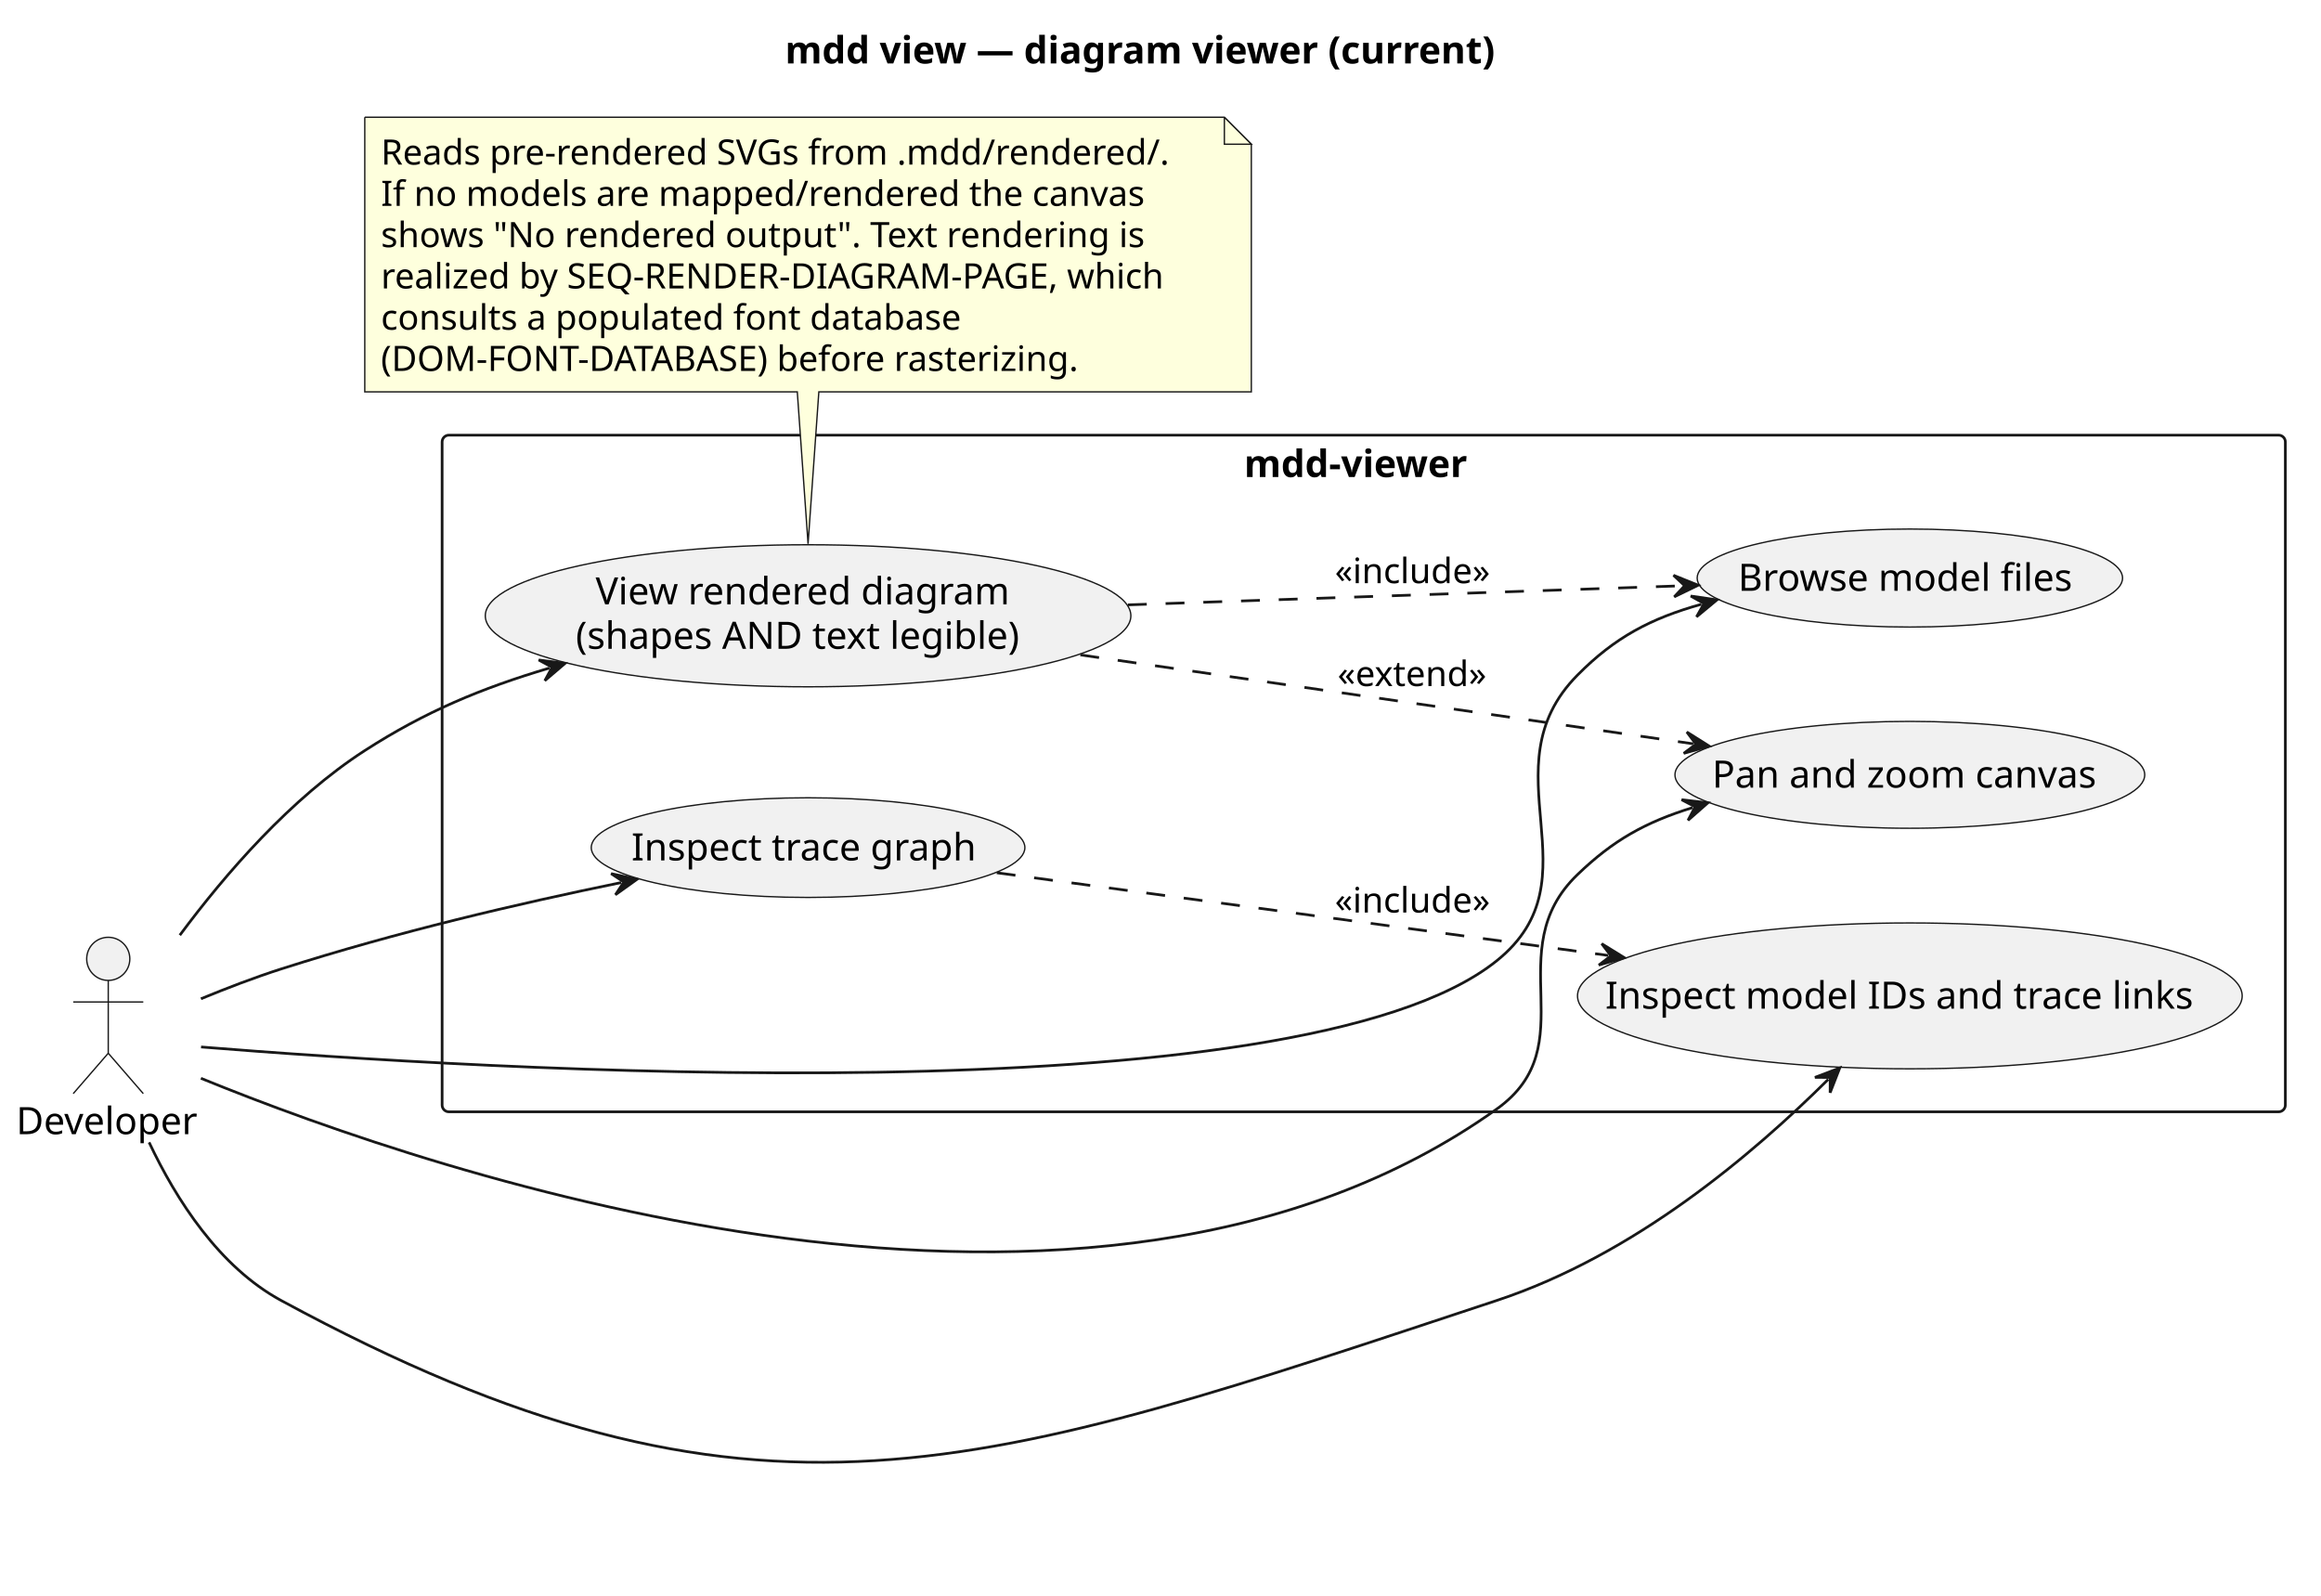
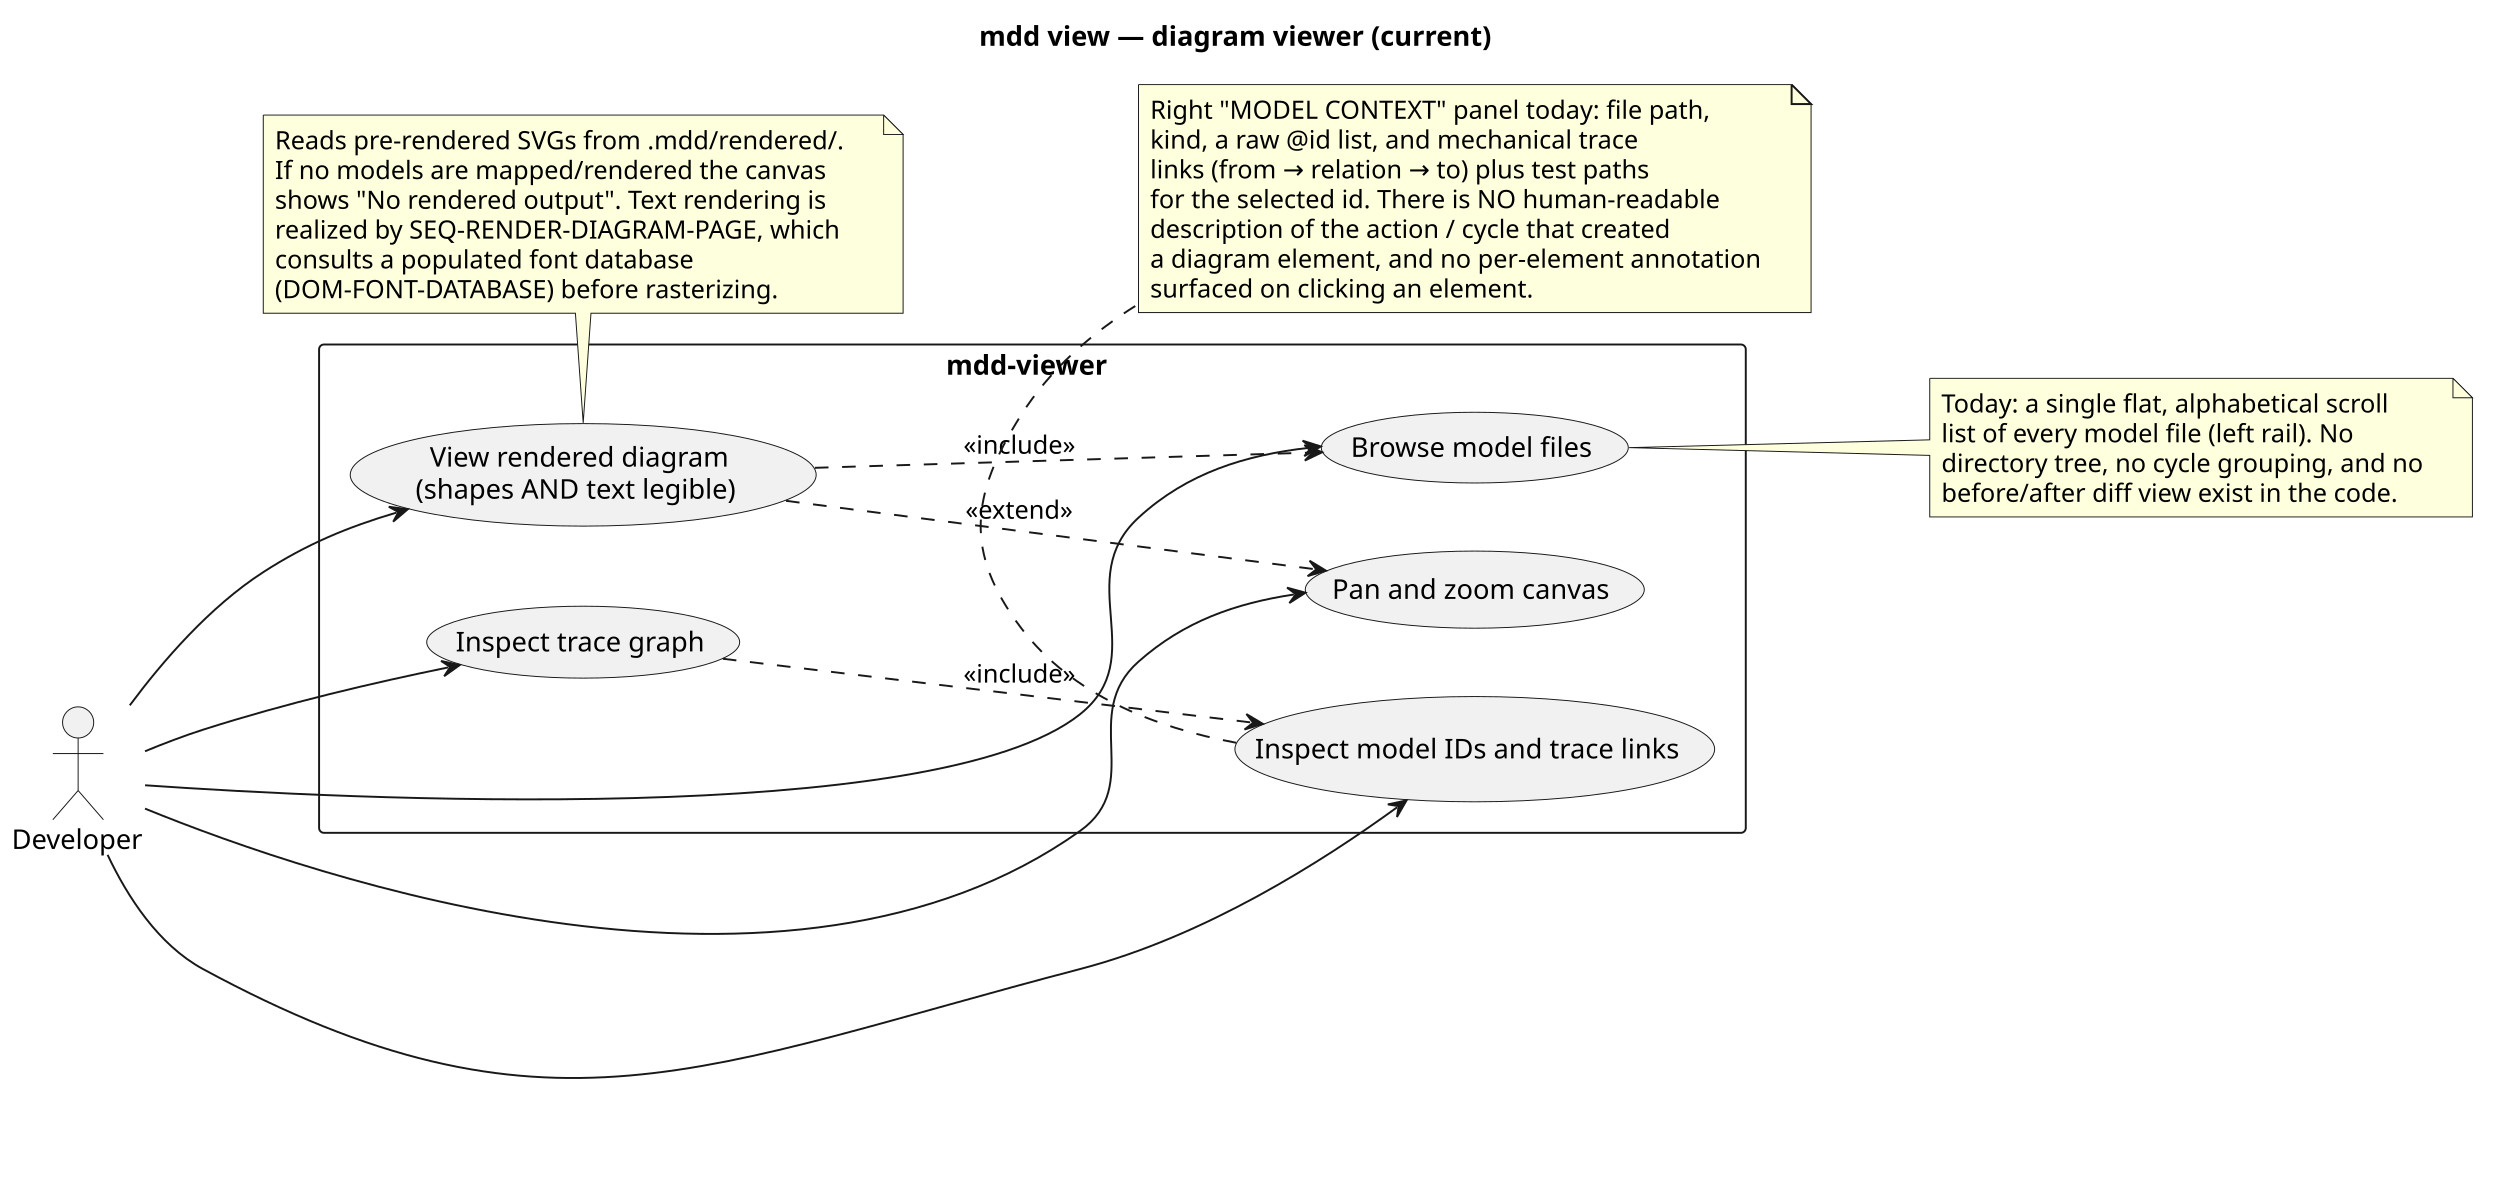
- <svg xmlns="http://www.w3.org/2000/svg" contentStyleType="text/css" data-diagram-type="DESCRIPTION" height="592px" preserveAspectRatio="none" style="width:861px;height:592px;background:#FFFFFF;" version="1.1" viewBox="0 0 861 592" width="861px" zoomAndPan="magnify">
+ <svg xmlns="http://www.w3.org/2000/svg" contentStyleType="text/css" data-diagram-type="DESCRIPTION" height="608px" preserveAspectRatio="none" style="width:1285px;height:608px;background:#FFFFFF;" version="1.1" viewBox="0 0 1285 608" width="1285px" zoomAndPan="magnify">
  <defs />
  <g>
    <g class="title" data-source-line="5">
-       <text fill="#000000" font-family="sans-serif" font-size="14" font-weight="700" lengthAdjust="spacing" textLength="272.337" x="291.216" y="23.535">mdd view — diagram viewer (current)</text>
+       <text fill="#000000" font-family="sans-serif" font-size="14" font-weight="700" lengthAdjust="spacing" textLength="272.337" x="503.242" y="23.535">mdd view — diagram viewer (current)</text>
    </g>
    <g class="cluster" data-qualified-name="mdd-viewer" data-source-line="11" id="ent0003">
-       <rect fill="none" height="251" rx="2.5" ry="2.5" style="stroke:#181818;stroke-width:1;" width="683.76" x="164.01" y="161.418" />
-       <text fill="#000000" font-family="sans-serif" font-size="14" font-weight="700" lengthAdjust="spacing" textLength="88.778" x="461.501" y="176.953">mdd-viewer</text>
+       <rect fill="none" height="251" rx="2.5" ry="2.5" style="stroke:#181818;stroke-width:1;" width="733.32" x="164.01" y="177.078" />
+       <text fill="#000000" font-family="sans-serif" font-size="14" font-weight="700" lengthAdjust="spacing" textLength="88.778" x="486.281" y="192.613">mdd-viewer</text>
    </g>
    <g class="entity" data-qualified-name="mdd-viewer.View" data-source-line="12" id="ent0004">
-       <ellipse cx="299.765" cy="228.417" fill="#F1F1F1" rx="119.745" ry="26.349" style="stroke:#181818;stroke-width:0.5;" />
-       <text fill="#000000" font-family="sans-serif" font-size="14" lengthAdjust="spacing" textLength="157.664" x="220.933" y="224.184">View rendered diagram</text>
-       <text fill="#000000" font-family="sans-serif" font-size="14" lengthAdjust="spacing" textLength="172.327" x="213.601" y="240.672">(shapes AND text legible)</text>
+       <ellipse cx="299.765" cy="244.077" fill="#F1F1F1" rx="119.745" ry="26.349" style="stroke:#181818;stroke-width:0.5;" />
+       <text fill="#000000" font-family="sans-serif" font-size="14" lengthAdjust="spacing" textLength="157.664" x="220.933" y="239.844">View rendered diagram</text>
+       <text fill="#000000" font-family="sans-serif" font-size="14" lengthAdjust="spacing" textLength="172.327" x="213.601" y="256.332">(shapes AND text legible)</text>
    </g>
    <g class="entity" data-qualified-name="mdd-viewer.Browse" data-source-line="13" id="ent0005">
-       <ellipse cx="708.483" cy="214.419" fill="#F1F1F1" rx="78.903" ry="18.181" style="stroke:#181818;stroke-width:0.5;" />
-       <text fill="#000000" font-family="sans-serif" font-size="14" lengthAdjust="spacing" textLength="127.47" x="644.748" y="219.163">Browse model files</text>
+       <ellipse cx="758.043" cy="230.079" fill="#F1F1F1" rx="78.903" ry="18.181" style="stroke:#181818;stroke-width:0.5;" />
+       <text fill="#000000" font-family="sans-serif" font-size="14" lengthAdjust="spacing" textLength="127.47" x="694.308" y="234.823">Browse model files</text>
    </g>
    <g class="entity" data-qualified-name="mdd-viewer.PanZoom" data-source-line="14" id="ent0006">
-       <ellipse cx="708.48" cy="287.414" fill="#F1F1F1" rx="87.13" ry="19.826" style="stroke:#181818;stroke-width:0.5;" />
-       <text fill="#000000" font-family="sans-serif" font-size="14" lengthAdjust="spacing" textLength="146.679" x="635.14" y="292.158">Pan and zoom canvas</text>
+       <ellipse cx="758.04" cy="303.074" fill="#F1F1F1" rx="87.13" ry="19.826" style="stroke:#181818;stroke-width:0.5;" />
+       <text fill="#000000" font-family="sans-serif" font-size="14" lengthAdjust="spacing" textLength="146.679" x="684.7" y="307.818">Pan and zoom canvas</text>
    </g>
    <g class="entity" data-qualified-name="mdd-viewer.Graph" data-source-line="15" id="ent0007">
-       <ellipse cx="299.76" cy="314.414" fill="#F1F1F1" rx="80.43" ry="18.486" style="stroke:#181818;stroke-width:0.5;" />
-       <text fill="#000000" font-family="sans-serif" font-size="14" lengthAdjust="spacing" textLength="131.093" x="234.214" y="319.159">Inspect trace graph</text>
+       <ellipse cx="299.76" cy="330.074" fill="#F1F1F1" rx="80.43" ry="18.486" style="stroke:#181818;stroke-width:0.5;" />
+       <text fill="#000000" font-family="sans-serif" font-size="14" lengthAdjust="spacing" textLength="131.093" x="234.214" y="334.818">Inspect trace graph</text>
    </g>
    <g class="entity" data-qualified-name="mdd-viewer.Trace" data-source-line="16" id="ent0008">
-       <ellipse cx="708.478" cy="369.416" fill="#F1F1F1" rx="123.288" ry="27.058" style="stroke:#181818;stroke-width:0.5;" />
-       <text fill="#000000" font-family="sans-serif" font-size="14" lengthAdjust="spacing" textLength="226.01" x="595.473" y="374.16">Inspect model IDs and trace links</text>
+       <ellipse cx="758.038" cy="385.076" fill="#F1F1F1" rx="123.288" ry="27.058" style="stroke:#181818;stroke-width:0.5;" />
+       <text fill="#000000" font-family="sans-serif" font-size="14" lengthAdjust="spacing" textLength="226.01" x="645.033" y="389.82">Inspect model IDs and trace links</text>
    </g>
    <g class="entity" data-qualified-name="Dev" data-source-line="9" id="ent0002">
-       <ellipse cx="40.159" cy="355.678" fill="#F1F1F1" rx="8" ry="8" style="stroke:#181818;stroke-width:0.5;" />
-       <path d="M40.159,363.678 L40.159,390.678 M27.159,371.678 L53.159,371.678 M40.159,390.678 L27.159,405.678 M40.159,390.678 L53.159,405.678" fill="none" style="stroke:#181818;stroke-width:0.5;" />
-       <text fill="#000000" font-family="sans-serif" font-size="14" lengthAdjust="spacing" textLength="68.318" x="6" y="420.713">Developer</text>
+       <ellipse cx="40.159" cy="371.328" fill="#F1F1F1" rx="8" ry="8" style="stroke:#181818;stroke-width:0.5;" />
+       <path d="M40.159,379.328 L40.159,406.328 M27.159,387.328 L53.159,387.328 M40.159,406.328 L27.159,421.328 M40.159,406.328 L53.159,421.328" fill="none" style="stroke:#181818;stroke-width:0.5;" />
+       <text fill="#000000" font-family="sans-serif" font-size="14" lengthAdjust="spacing" textLength="68.318" x="6" y="436.363">Developer</text>
    </g>
    <g class="entity" data-qualified-name="GMN17" data-source-line="30" id="ent0018">
-       <path d="M135.32,43.488 L135.32,145.352 A0,0 0 0 0 135.32,145.352 L295.76,145.352 L299.76,201.728 L303.76,145.352 L464.194,145.352 A0,0 0 0 0 464.194,145.352 L464.194,53.488 L454.194,43.488 L135.32,43.488 A0,0 0 0 0 135.32,43.488" fill="#FEFFDD" style="stroke:#181818;stroke-width:0.5;" />
-       <path d="M454.194,43.488 L454.194,53.488 L464.194,53.488 L454.194,43.488" fill="#FEFFDD" style="stroke:#181818;stroke-width:0.5;" />
-       <text fill="#000000" font-family="sans-serif" font-size="13" lengthAdjust="spacing" textLength="307.874" x="141.32" y="61.057">Reads pre-rendered SVGs from .mdd/rendered/.</text>
-       <text fill="#000000" font-family="sans-serif" font-size="13" lengthAdjust="spacing" textLength="292.265" x="141.32" y="76.367">If no models are mapped/rendered the canvas</text>
-       <text fill="#000000" font-family="sans-serif" font-size="13" lengthAdjust="spacing" textLength="294.233" x="141.32" y="91.678">shows "No rendered output". Text rendering is</text>
-       <text fill="#000000" font-family="sans-serif" font-size="13" lengthAdjust="spacing" textLength="307.544" x="141.32" y="106.988">realized by SEQ-RENDER-DIAGRAM-PAGE, which</text>
-       <text fill="#000000" font-family="sans-serif" font-size="13" lengthAdjust="spacing" textLength="222.257" x="141.32" y="122.299">consults a populated font database</text>
-       <text fill="#000000" font-family="sans-serif" font-size="13" lengthAdjust="spacing" textLength="276.599" x="141.32" y="137.609">(DOM-FONT-DATABASE) before rasterizing.</text>
+       <path d="M991.89,194.458 L991.89,226.078 L837.34,230.078 L991.89,234.078 L991.89,265.7 A0,0 0 0 0 991.89,265.7 L1270.821,265.7 A0,0 0 0 0 1270.821,265.7 L1270.821,204.458 L1260.821,194.458 L991.89,194.458 A0,0 0 0 0 991.89,194.458" fill="#FEFFDD" style="stroke:#181818;stroke-width:0.5;" />
+       <path d="M1260.821,194.458 L1260.821,204.458 L1270.821,204.458 L1260.821,194.458" fill="#FEFFDD" style="stroke:#181818;stroke-width:0.5;" />
+       <text fill="#000000" font-family="sans-serif" font-size="13" lengthAdjust="spacing" textLength="242.582" x="997.89" y="212.027">Today: a single flat, alphabetical scroll</text>
+       <text fill="#000000" font-family="sans-serif" font-size="13" lengthAdjust="spacing" textLength="223.545" x="997.89" y="227.337">list of every model file (left rail). No</text>
+       <text fill="#000000" font-family="sans-serif" font-size="13" lengthAdjust="spacing" textLength="257.931" x="997.89" y="242.648">directory tree, no cycle grouping, and no</text>
+       <text fill="#000000" font-family="sans-serif" font-size="13" lengthAdjust="spacing" textLength="247.52" x="997.89" y="257.958">before/after diff view exist in the code.</text>
+     </g>
+     <g class="entity" data-qualified-name="GMN20" data-source-line="37" id="ent0021">
+       <path d="M585.19,43.488 L585.19,160.662 L930.892,160.662 L930.892,53.488 L920.892,43.488 L585.19,43.488" fill="#FEFFDD" style="stroke:#181818;stroke-width:0.5;" />
+       <path d="M920.892,43.488 L920.892,53.488 L930.892,53.488 L920.892,43.488" fill="#FEFFDD" style="stroke:#181818;stroke-width:1;" />
+       <text fill="#000000" font-family="sans-serif" font-size="13" lengthAdjust="spacing" textLength="298.226" x="591.19" y="61.057">Right "MODEL CONTEXT" panel today: file path,</text>
+       <text fill="#000000" font-family="sans-serif" font-size="13" lengthAdjust="spacing" textLength="261.822" x="591.19" y="76.367">kind, a raw @id list, and mechanical trace</text>
+       <text fill="#000000" font-family="sans-serif" font-size="13" lengthAdjust="spacing" textLength="273.559" x="591.19" y="91.678">links (from → relation → to) plus test paths</text>
+       <text fill="#000000" font-family="sans-serif" font-size="13" lengthAdjust="spacing" textLength="306.427" x="591.19" y="106.988">for the selected id. There is NO human-readable</text>
+       <text fill="#000000" font-family="sans-serif" font-size="13" lengthAdjust="spacing" textLength="280.471" x="591.19" y="122.299">description of the action / cycle that created</text>
+       <text fill="#000000" font-family="sans-serif" font-size="13" lengthAdjust="spacing" textLength="324.702" x="591.19" y="137.609">a diagram element, and no per-element annotation</text>
+       <text fill="#000000" font-family="sans-serif" font-size="13" lengthAdjust="spacing" textLength="204.839" x="591.19" y="152.92">surfaced on clicking an element.</text>
+     </g>
+     <g class="entity" data-qualified-name="GMN23" data-source-line="47" id="ent0024">
+       <path d="M135.32,59.148 L135.32,161.012 A0,0 0 0 0 135.32,161.012 L295.76,161.012 L299.76,217.378 L303.76,161.012 L464.194,161.012 A0,0 0 0 0 464.194,161.012 L464.194,69.148 L454.194,59.148 L135.32,59.148 A0,0 0 0 0 135.32,59.148" fill="#FEFFDD" style="stroke:#181818;stroke-width:0.5;" />
+       <path d="M454.194,59.148 L454.194,69.148 L464.194,69.148 L454.194,59.148" fill="#FEFFDD" style="stroke:#181818;stroke-width:0.5;" />
+       <text fill="#000000" font-family="sans-serif" font-size="13" lengthAdjust="spacing" textLength="307.874" x="141.32" y="76.717">Reads pre-rendered SVGs from .mdd/rendered/.</text>
+       <text fill="#000000" font-family="sans-serif" font-size="13" lengthAdjust="spacing" textLength="292.265" x="141.32" y="92.027">If no models are mapped/rendered the canvas</text>
+       <text fill="#000000" font-family="sans-serif" font-size="13" lengthAdjust="spacing" textLength="294.233" x="141.32" y="107.338">shows "No rendered output". Text rendering is</text>
+       <text fill="#000000" font-family="sans-serif" font-size="13" lengthAdjust="spacing" textLength="307.544" x="141.32" y="122.648">realized by SEQ-RENDER-DIAGRAM-PAGE, which</text>
+       <text fill="#000000" font-family="sans-serif" font-size="13" lengthAdjust="spacing" textLength="222.257" x="141.32" y="137.959">consults a populated font database</text>
+       <text fill="#000000" font-family="sans-serif" font-size="13" lengthAdjust="spacing" textLength="276.599" x="141.32" y="153.269">(DOM-FONT-DATABASE) before rasterizing.</text>
    </g>
    <g class="link" data-entity-1="ent0002" data-entity-2="ent0004" data-link-type="dependency" data-source-line="19" id="lnk9">
-       <path d="M66.71,346.898 C83.7,324.028 107.87,296.128 135.32,278.418 C157.63,264.028 178.567,255.283 203.847,247.793" fill="none" id="Dev-to-View" style="stroke:#181818;stroke-width:1;" />
-       <polygon fill="#181818" points="209.6,246.088,199.834,244.81,204.806,247.509,202.107,252.48,209.6,246.088" style="stroke:#181818;stroke-width:1;" />
+       <path d="M66.71,362.548 C83.7,339.678 107.87,311.788 135.32,294.078 C157.63,279.678 178.567,270.943 203.847,263.453" fill="none" id="Dev-to-View" style="stroke:#181818;stroke-width:1;" />
+       <polygon fill="#181818" points="209.6,261.748,199.834,260.47,204.806,263.169,202.107,268.14,209.6,261.748" style="stroke:#181818;stroke-width:1;" />
    </g>
    <g class="link" data-entity-1="ent0002" data-entity-2="ent0005" data-link-type="dependency" data-source-line="20" id="lnk10">
-       <path d="M74.58,388.368 C176.54,396.638 481.18,415.748 555.19,356.418 C593.4,325.798 550.75,285.228 585.19,250.418 C599.05,236.418 612.272,229.426 631.162,224.136" fill="none" id="Dev-to-Browse" style="stroke:#181818;stroke-width:1;" />
-       <polygon fill="#181818" points="636.94,222.518,627.195,221.094,632.125,223.867,629.352,228.797,636.94,222.518" style="stroke:#181818;stroke-width:1;" />
+       <path d="M74.57,403.628 C176.49,410.698 481.04,426.318 555.19,367.078 C591.78,337.848 550.75,297.798 585.19,266.078 C610.31,242.948 640.378,233.843 672.968,230.153" fill="none" id="Dev-to-Browse" style="stroke:#181818;stroke-width:1;" />
+       <polygon fill="#181818" points="678.93,229.478,669.537,226.516,673.962,230.041,670.437,234.465,678.93,229.478" style="stroke:#181818;stroke-width:1;" />
    </g>
    <g class="link" data-entity-1="ent0002" data-entity-2="ent0006" data-link-type="dependency" data-source-line="21" id="lnk11">
-       <path d="M74.53,399.978 C162.62,435.928 404.95,518.538 555.19,411.418 C588.5,387.678 555.72,352.788 585.19,324.418 C598.46,311.658 610.252,305.064 627.862,299.574" fill="none" id="Dev-to-PanZoom" style="stroke:#181818;stroke-width:1;" />
-       <polygon fill="#181818" points="633.59,297.788,623.807,296.648,628.817,299.276,626.188,304.286,633.59,297.788" style="stroke:#181818;stroke-width:1;" />
+       <path d="M74.53,415.628 C162.62,451.588 404.95,534.198 555.19,427.078 C588.5,403.328 554.59,367.208 585.19,340.078 C608.6,319.328 634.879,310.163 665.099,305.553" fill="none" id="Dev-to-PanZoom" style="stroke:#181818;stroke-width:1;" />
+       <polygon fill="#181818" points="671.03,304.648,661.53,302.051,666.087,305.402,662.736,309.96,671.03,304.648" style="stroke:#181818;stroke-width:1;" />
    </g>
    <g class="link" data-entity-1="ent0002" data-entity-2="ent0007" data-link-type="dependency" data-source-line="22" id="lnk12">
-       <path d="M74.54,370.488 C84.05,366.568 94.49,362.558 104.32,359.418 C147.72,345.568 191.963,335.275 230.443,327.375" fill="none" id="Dev-to-Graph" style="stroke:#181818;stroke-width:1;" />
-       <polygon fill="#181818" points="236.32,326.168,226.699,324.06,231.422,327.174,228.308,331.897,236.32,326.168" style="stroke:#181818;stroke-width:1;" />
+       <path d="M74.54,386.148 C84.05,382.218 94.49,378.218 104.32,375.078 C147.72,361.218 191.963,350.935 230.443,343.035" fill="none" id="Dev-to-Graph" style="stroke:#181818;stroke-width:1;" />
+       <polygon fill="#181818" points="236.32,341.828,226.699,339.72,231.422,342.834,228.308,347.557,236.32,341.828" style="stroke:#181818;stroke-width:1;" />
    </g>
    <g class="link" data-entity-1="ent0002" data-entity-2="ent0008" data-link-type="dependency" data-source-line="23" id="lnk13">
-       <path d="M55.31,423.738 C65.42,445.148 81.35,469.968 104.32,482.418 C280.48,577.928 364.93,545.298 555.19,482.418 C606.46,465.478 650.281,428.094 678.221,400.374" fill="none" id="Dev-to-Trace" style="stroke:#181818;stroke-width:1;" />
-       <polygon fill="#181818" points="682.48,396.148,673.274,399.647,678.931,399.67,678.908,405.327,682.48,396.148" style="stroke:#181818;stroke-width:1;" />
+       <path d="M55.31,439.388 C65.42,460.808 81.35,485.628 104.32,498.078 C280.48,593.588 361.29,548.658 555.19,498.078 C619.31,481.348 679.774,442.762 718.114,414.942" fill="none" id="Dev-to-Trace" style="stroke:#181818;stroke-width:1;" />
+       <polygon fill="#181818" points="722.97,411.418,713.337,413.466,718.923,414.355,718.035,419.941,722.97,411.418" style="stroke:#181818;stroke-width:1;" />
    </g>
    <g class="link" data-entity-1="ent0004" data-entity-2="ent0005" data-link-type="dependency" data-source-line="25" id="lnk14">
-       <path d="M418.4,224.368 C486.43,222.028 564.144,219.355 623.944,217.295" fill="none" id="View-to-Browse" style="stroke:#181818;stroke-width:1;stroke-dasharray:7,7;" />
-       <polygon fill="#181818" points="629.94,217.088,620.808,213.4,624.943,217.26,621.083,221.396,629.94,217.088" style="stroke:#181818;stroke-width:1;" />
-       <text fill="#000000" font-family="sans-serif" font-size="13" lengthAdjust="spacing" textLength="59.357" x="495.19" y="216.327">«include»</text>
+       <path d="M418.85,240.458 C500.98,237.938 602.113,234.832 673.573,232.642" fill="none" id="View-to-Browse" style="stroke:#181818;stroke-width:1;stroke-dasharray:7,7;" />
+       <polygon fill="#181818" points="679.57,232.458,670.452,228.736,674.572,232.611,670.697,236.732,679.57,232.458" style="stroke:#181818;stroke-width:1;" />
+       <text fill="#000000" font-family="sans-serif" font-size="13" lengthAdjust="spacing" textLength="59.357" x="495.19" y="233.227">«include»</text>
    </g>
    <g class="link" data-entity-1="ent0004" data-entity-2="ent0006" data-link-type="dependency" data-source-line="26" id="lnk15">
-       <path d="M400.77,242.928 C472.98,253.408 562.932,266.457 628.142,275.917" fill="none" id="View-to-PanZoom" style="stroke:#181818;stroke-width:1;stroke-dasharray:7,7;" />
-       <polygon fill="#181818" points="634.08,276.778,625.747,271.528,629.132,276.06,624.599,279.445,634.08,276.778" style="stroke:#181818;stroke-width:1;" />
-       <text fill="#000000" font-family="sans-serif" font-size="13" lengthAdjust="spacing" textLength="57.192" x="496.19" y="254.487">«extend»</text>
+       <path d="M404.01,257.428 C488.4,268.338 599.79,282.738 675.59,292.548" fill="none" id="View-to-PanZoom" style="stroke:#181818;stroke-width:1;stroke-dasharray:7,7;" />
+       <polygon fill="#181818" points="681.54,293.318,673.128,288.196,676.581,292.676,672.101,296.13,681.54,293.318" style="stroke:#181818;stroke-width:1;" />
+       <text fill="#000000" font-family="sans-serif" font-size="13" lengthAdjust="spacing" textLength="57.192" x="496.19" y="266.617">«extend»</text>
    </g>
    <g class="link" data-entity-1="ent0007" data-entity-2="ent0008" data-link-type="dependency" data-source-line="27" id="lnk16">
-       <path d="M369.75,323.748 C433.55,332.378 523.344,344.525 596.604,354.425" fill="none" id="Graph-to-Trace" style="stroke:#181818;stroke-width:1;stroke-dasharray:7,7;" />
-       <polygon fill="#181818" points="602.55,355.228,594.167,350.059,597.595,354.559,593.095,357.987,602.55,355.228" style="stroke:#181818;stroke-width:1;" />
-       <text fill="#000000" font-family="sans-serif" font-size="13" lengthAdjust="spacing" textLength="59.357" x="495.19" y="338.487">«include»</text>
+       <path d="M371.55,338.608 C445.77,347.558 557.353,361.01 643.143,371.35" fill="none" id="Graph-to-Trace" style="stroke:#181818;stroke-width:1;stroke-dasharray:7,7;" />
+       <polygon fill="#181818" points="649.1,372.068,640.643,367.02,644.136,371.47,639.686,374.963,649.1,372.068" style="stroke:#181818;stroke-width:1;" />
+       <text fill="#000000" font-family="sans-serif" font-size="13" lengthAdjust="spacing" textLength="59.357" x="495.19" y="350.857">«include»</text>
+     </g>
+     <g class="link" data-entity-1="ent0008" data-entity-2="ent0021" data-link-type="association" data-source-line="37" id="lnk22">
+       <path d="M635.44,381.788 C593.49,373.968 550.65,357.108 524.69,322.578 C495.58,283.858 498.86,254.558 524.69,213.578 C539.54,190.028 560.88,171.348 584.7,156.558" fill="none" id="Trace-GMN20" style="stroke:#181818;stroke-width:1;stroke-dasharray:7,7;" />
    </g>
  </g>
</svg>
